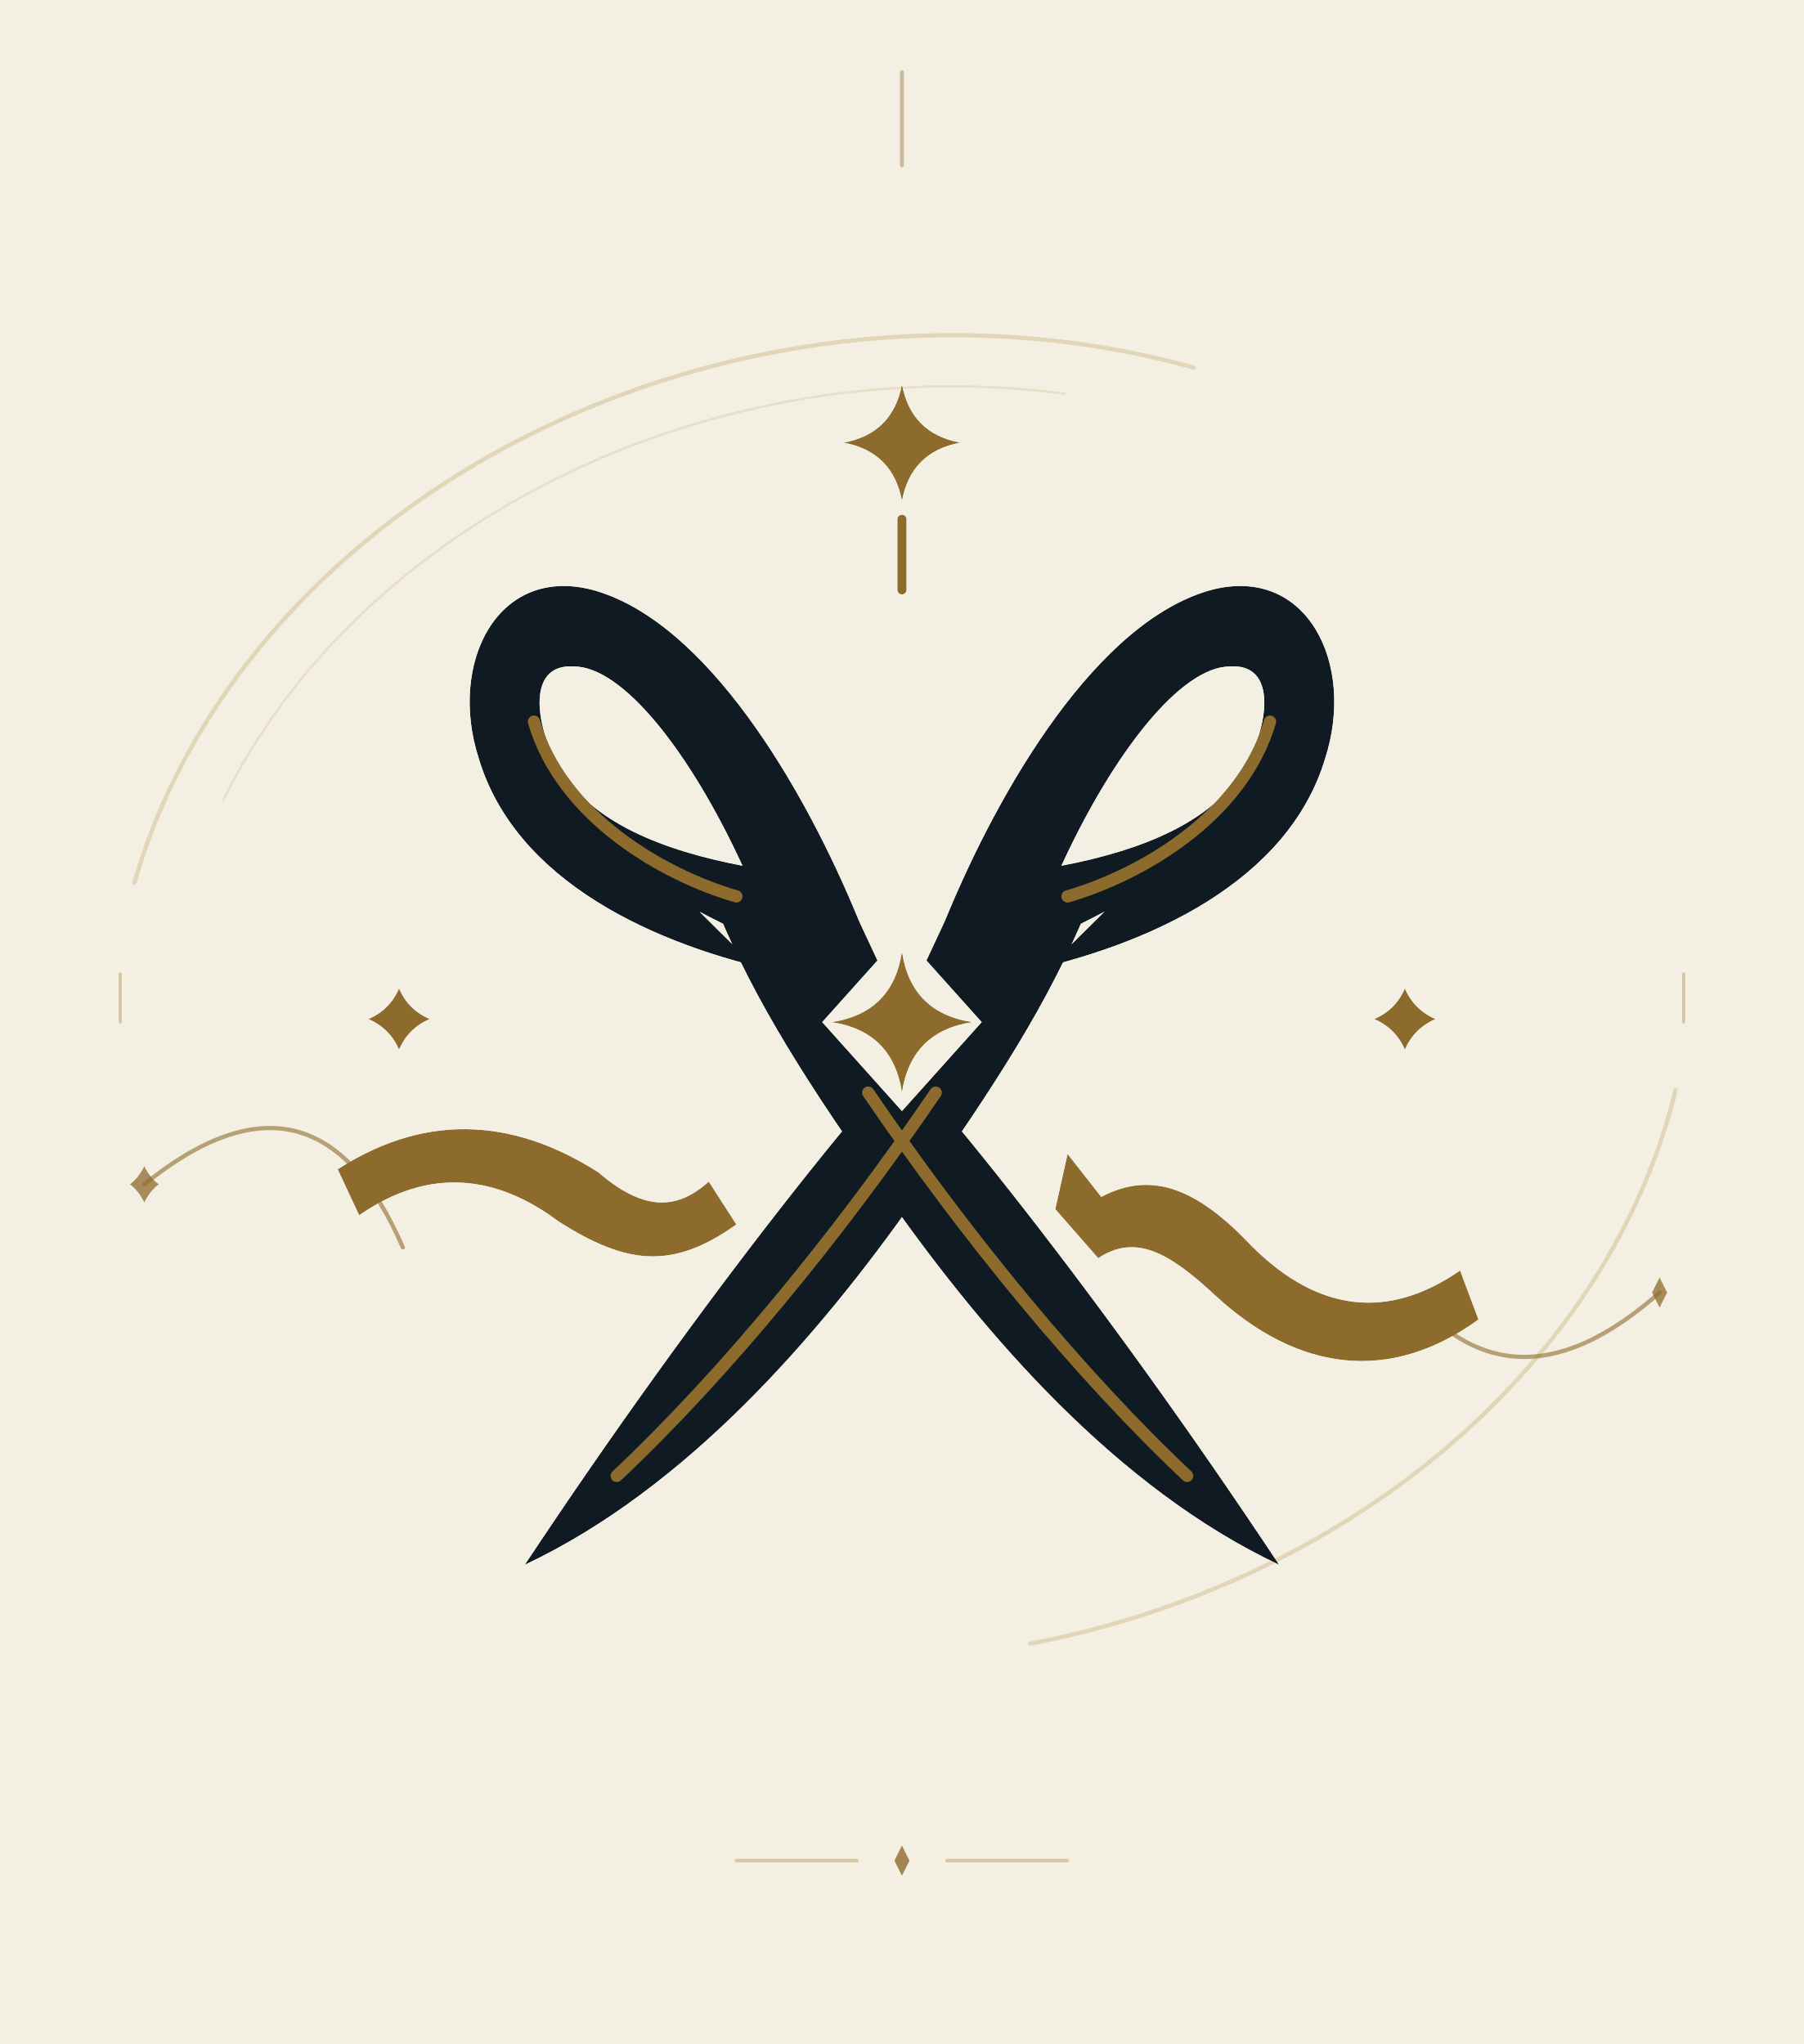
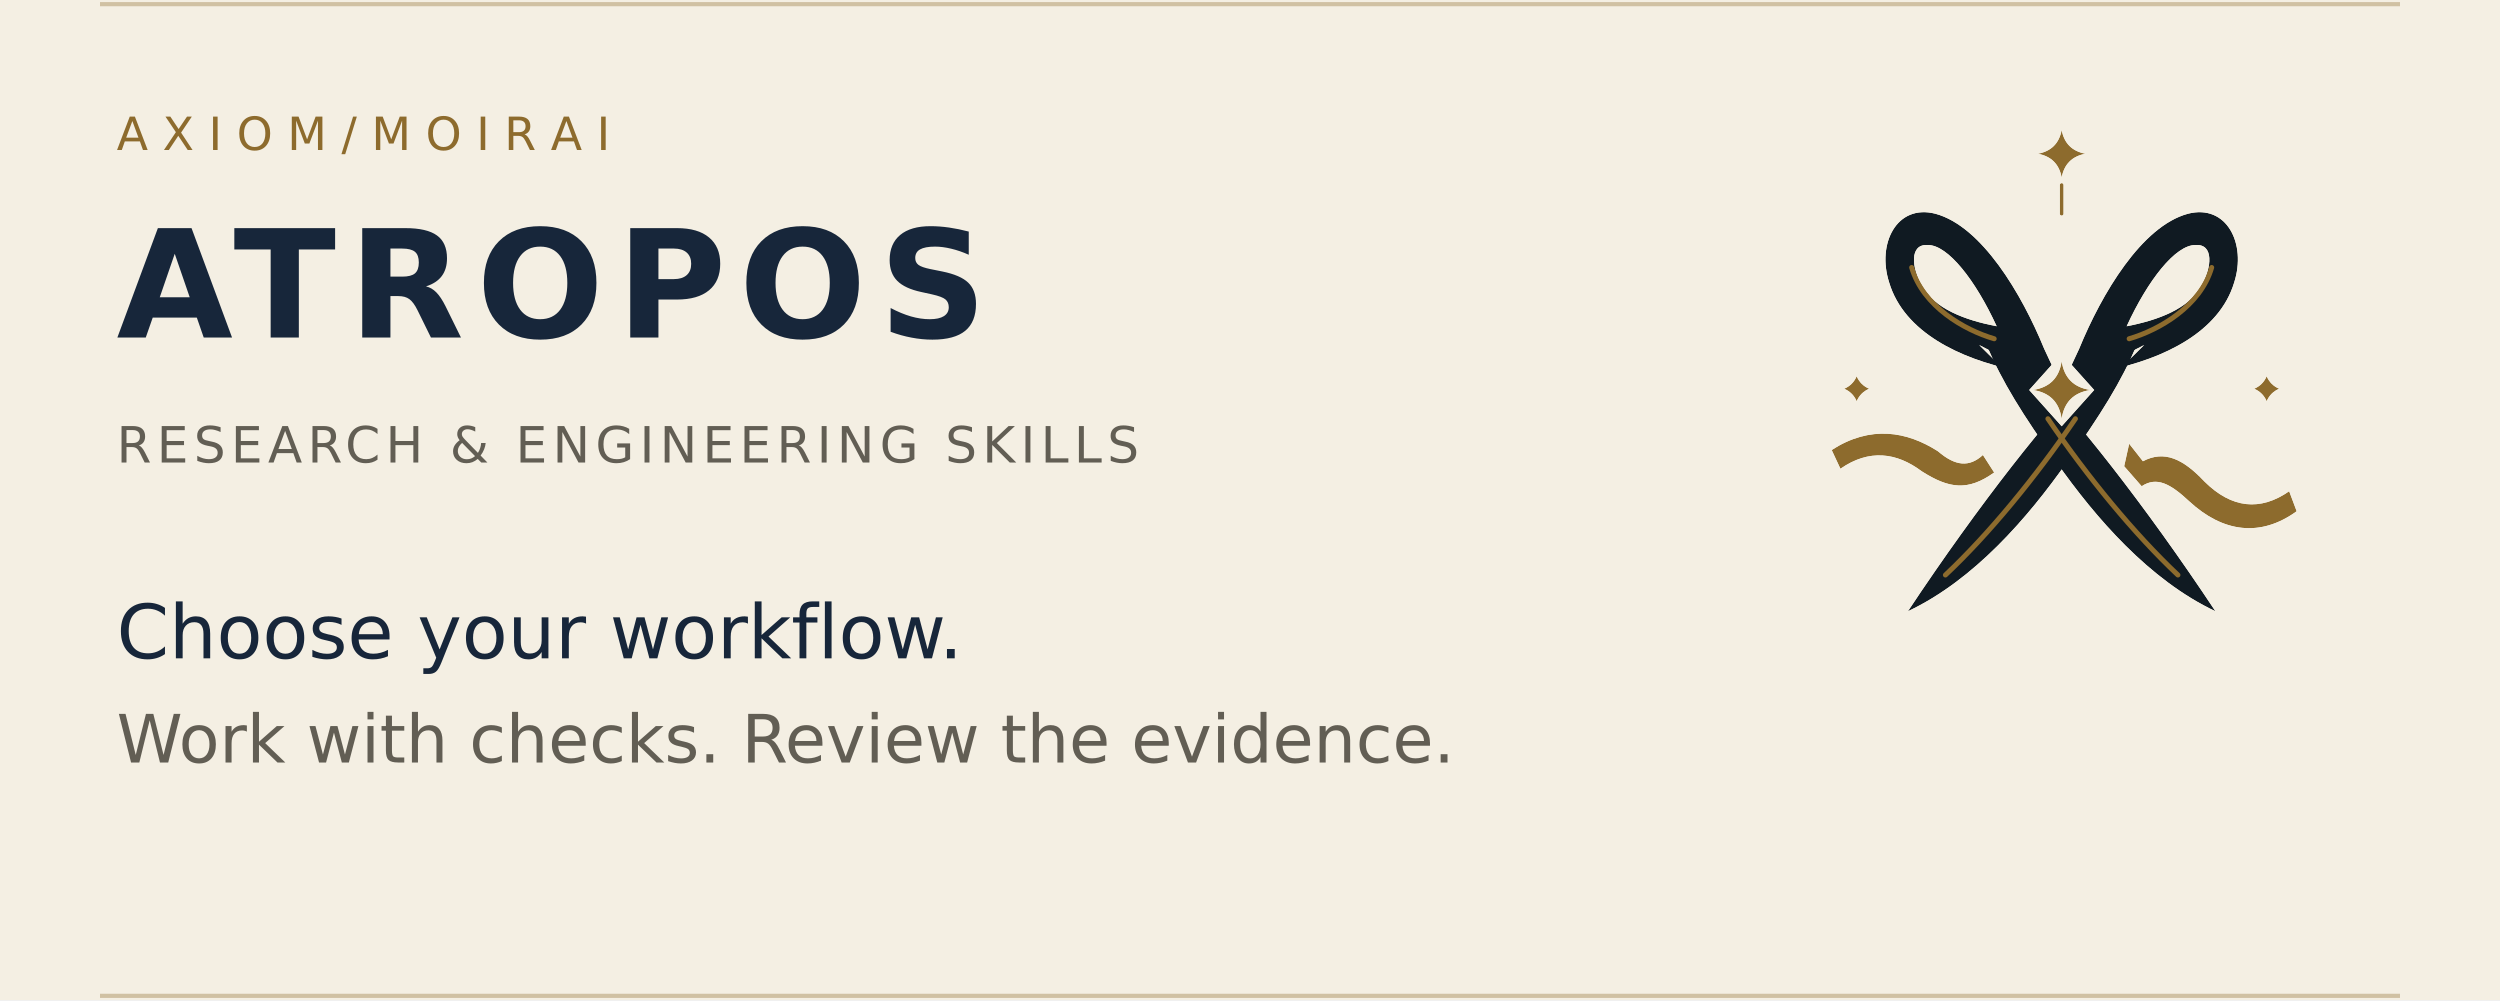
- <svg xmlns="http://www.w3.org/2000/svg" width="600" height="680" viewBox="0 0 600 680" role="img" aria-labelledby="title desc">
-   <rect id="background" width="600" height="680" fill="#f4efe3" />
-   <path d="M55.223 249.961A264 219 0 0 1 432.000 142.340" fill="none" stroke="#b89a58" stroke-width="1.4" stroke-opacity="0.3" stroke-linecap="round" stroke-linejoin="round" transform="rotate(-10 300.0 332)" />
-   <path d="M548.079 406.902A264 219 0 0 1 304.607 550.967" fill="none" stroke="#b89a58" stroke-width="1.4" stroke-opacity="0.3" stroke-linecap="round" stroke-linejoin="round" transform="rotate(-10 300.0 332)" />
-   <path d="M89.137 227.962A246 202 0 0 1 388.159 143.417" fill="none" stroke="#b89a58" stroke-width="0.8" stroke-opacity="0.18" stroke-linecap="round" stroke-linejoin="round" transform="rotate(-10 300.0 332)" />
-   <path d="M48.0 394Q105.0 348 134.0 415" fill="none" stroke="#8d6b2d" stroke-width="1.4" stroke-opacity="0.6" stroke-linecap="round" stroke-linejoin="round" />
-   <path d="M475.0 437Q508.0 469 552.0 430" fill="none" stroke="#8d6b2d" stroke-width="1.4" stroke-opacity="0.6" stroke-linecap="round" stroke-linejoin="round" />
-   <path d="M48.0 388Q50.0 392 52.8 394Q50.0 396 48.0 400Q46.0 396 43.2 394Q46.0 392 48.0 388Z" fill="#8d6b2d" fill-opacity="0.75" />
-   <path d="M552.0 425L554.5 430 552.0 435 549.5 430Z" fill="#8d6b2d" fill-opacity="0.75" />
-   <path d="M300.0 24V55" fill="none" stroke="#8d6b2d" stroke-width="1.3" stroke-opacity="0.4" stroke-linecap="round" stroke-linejoin="round" />
-   <path d="M40.0 324V340" fill="none" stroke="#b89a58" stroke-width="1" stroke-opacity="0.5" stroke-linecap="round" stroke-linejoin="round" />
-   <path d="M560.0 324V340" fill="none" stroke="#b89a58" stroke-width="1" stroke-opacity="0.5" stroke-linecap="round" stroke-linejoin="round" />
-   <g id="atropos-hero-placement" transform="translate(38.880 83) scale(1.02)">
+ <svg xmlns="http://www.w3.org/2000/svg" width="600" height="240" viewBox="0 0 600 240" role="img" aria-labelledby="title desc">
+   <rect width="600" height="240" fill="#f4efe3" />
+   <path d="M24 1H576 M24 239H576" stroke="#8d6b2d" stroke-opacity=".35" fill="none" />
+   <text x="28" y="36" fill="#8d6b2d" font-family="DejaVu Sans, Arial, sans-serif" font-size="11">A X I O M   /   M O I R A I</text>
+   <text x="28" y="81" fill="#17263a" font-family="DejaVu Sans, Arial, sans-serif" font-size="36" letter-spacing="3" font-weight="600">ATROPOS</text>
+   <text x="28" y="111" fill="#625e54" font-family="DejaVu Sans, Arial, sans-serif" font-size="12" letter-spacing="1.3">RESEARCH &amp; ENGINEERING SKILLS</text>
+   <text x="28" y="158" fill="#17263a" font-family="DejaVu Sans, Arial, sans-serif" font-size="18">Choose your workflow.</text>
+   <text x="28" y="183" fill="#625e54" font-family="DejaVu Sans, Arial, sans-serif" font-size="16">Work with checks. Review the evidence.</text>
+   <g id="atropos-hero-placement" transform="translate(418 18) scale(0.3)">
    <defs>
      <mask id="atropos-hero-alpha-cutouts" maskUnits="userSpaceOnUse" x="0" y="0" width="512" height="512">
        <g>
          <path d="M256 44 Q259 60 275 63 Q259 66 256 82 Q253 66 237 63 Q253 60 256 44Z" fill="#FFFFFF" />
          <path d="M256 88V111" fill="none" stroke="#FFFFFF" stroke-width="3" stroke-linecap="round" stroke-linejoin="round" />
          <path d="M218 236 C175 227 130 206 118 166 C108 135 124 103 155 111 C192 121 224 175 242 219 L256 249 L238 265 C222 247 206 232 190 216 C205 224 215 227 218 236Z M204 201 C187 164 165 136 149 136 C134 135 136 154 144 169 C155 187 178 196 204 201Z" fill="#FFFFFF" fill-rule="evenodd" />
          <path d="M294 236 C337 227 382 206 394 166 C404 135 388 103 357 111 C320 121 288 175 270 219 L256 249 L274 265 C290 247 306 232 322 216 C307 224 297 227 294 236Z M308 201 C325 164 347 136 363 136 C378 135 376 154 368 169 C357 187 334 196 308 201Z" fill="#FFFFFF" fill-rule="evenodd" />
          <path d="M232 239 C264 270 322 343 379 429 C326 404 283 354 252 310 C225 272 208 245 196 216Z" fill="#FFFFFF" />
          <path d="M280 239 C248 270 190 343 133 429 C186 404 229 354 260 310 C287 272 304 245 316 216Z" fill="#FFFFFF" />
          <path d="M245 275 C277 322 314 367 349 400" fill="none" stroke="#FFFFFF" stroke-width="4" stroke-linecap="round" stroke-linejoin="round" />
          <path d="M267 275 C235 322 198 367 163 400" fill="none" stroke="#FFFFFF" stroke-width="4" stroke-linecap="round" stroke-linejoin="round" />
          <path d="M136 154 C145 185 178 204 202 211M376 154C367 185 334 204 310 211" fill="none" stroke="#FFFFFF" stroke-width="4" stroke-linecap="round" stroke-linejoin="round" />
          <path d="M256 223L282 252 256 281 230 252Z" fill="#000000" />
          <path d="M256 229 Q259 249 279 252 Q259 255 256 275 Q253 255 233 252 Q253 249 256 229Z" fill="#FFFFFF" />
          <path d="M72 300 C103 280 132 285 157 301 C171 313 182 314 193 304 L202 318 C181 333 166 331 144 317 C124 302 102 299 79 315Z" fill="#FFFFFF" />
          <path d="M310 295 L321 309 C338 300 353 307 370 325 C392 347 415 349 438 333 L444 349 C415 370 385 366 358 341 C343 327 332 321 320 329 L306 313Z" fill="#FFFFFF" />
          <path d="M92 241 Q95 248 102 251 Q95 254 92 261 Q89 254 82 251 Q89 248 92 241Z" fill="#FFFFFF" />
          <path d="M420 241 Q423 248 430 251 Q423 254 420 261 Q417 254 410 251 Q417 248 420 241Z" fill="#FFFFFF" />
        </g>
      </mask>
    </defs>
    <g mask="url(#atropos-hero-alpha-cutouts)">
      <g id="atropos-hero-atropos-fate-instrument">
        <path d="M256 44 Q259 60 275 63 Q259 66 256 82 Q253 66 237 63 Q253 60 256 44Z" fill="#8d6b2d" />
        <path d="M256 88V111" fill="none" stroke="#8d6b2d" stroke-width="3" stroke-linecap="round" stroke-linejoin="round" />
        <path id="atropos-hero-western-shear-eye" d="M218 236 C175 227 130 206 118 166 C108 135 124 103 155 111 C192 121 224 175 242 219 L256 249 L238 265 C222 247 206 232 190 216 C205 224 215 227 218 236Z M204 201 C187 164 165 136 149 136 C134 135 136 154 144 169 C155 187 178 196 204 201Z" fill="#101a22" fill-rule="evenodd" />
        <path id="atropos-hero-eastern-shear-eye" d="M294 236 C337 227 382 206 394 166 C404 135 388 103 357 111 C320 121 288 175 270 219 L256 249 L274 265 C290 247 306 232 322 216 C307 224 297 227 294 236Z M308 201 C325 164 347 136 363 136 C378 135 376 154 368 169 C357 187 334 196 308 201Z" fill="#101a22" fill-rule="evenodd" />
        <path id="atropos-hero-eastern-blade" d="M232 239 C264 270 322 343 379 429 C326 404 283 354 252 310 C225 272 208 245 196 216Z" fill="#101a22" />
        <path id="atropos-hero-western-blade" d="M280 239 C248 270 190 343 133 429 C186 404 229 354 260 310 C287 272 304 245 316 216Z" fill="#101a22" />
        <path d="M245 275 C277 322 314 367 349 400" fill="none" stroke="#8d6b2d" stroke-width="4" stroke-linecap="round" stroke-linejoin="round" />
        <path d="M267 275 C235 322 198 367 163 400" fill="none" stroke="#8d6b2d" stroke-width="4" stroke-linecap="round" stroke-linejoin="round" />
        <path d="M136 154 C145 185 178 204 202 211M376 154C367 185 334 204 310 211" fill="none" stroke="#8d6b2d" stroke-width="4" stroke-linecap="round" stroke-linejoin="round" />
        <path d="M256 223L282 252 256 281 230 252Z" fill="#f4efe3" />
        <path d="M256 229 Q259 249 279 252 Q259 255 256 275 Q253 255 233 252 Q253 249 256 229Z" fill="#8d6b2d" />
        <path id="atropos-hero-held-thread" d="M72 300 C103 280 132 285 157 301 C171 313 182 314 193 304 L202 318 C181 333 166 331 144 317 C124 302 102 299 79 315Z" fill="#8d6b2d" />
        <path id="atropos-hero-released-thread" d="M310 295 L321 309 C338 300 353 307 370 325 C392 347 415 349 438 333 L444 349 C415 370 385 366 358 341 C343 327 332 321 320 329 L306 313Z" fill="#8d6b2d" />
        <path d="M92 241 Q95 248 102 251 Q95 254 92 261 Q89 254 82 251 Q89 248 92 241Z" fill="#8d6b2d" />
        <path d="M420 241 Q423 248 430 251 Q423 254 420 261 Q417 254 410 251 Q417 248 420 241Z" fill="#8d6b2d" />
      </g>
    </g>
  </g>
-   <path d="M245.0 619H285.0M315.0 619H355.0" fill="none" stroke="#b89a58" stroke-width="1.2" stroke-opacity="0.45" stroke-linecap="round" stroke-linejoin="round" />
-   <path d="M300.0 614L302.5 619 300.0 624 297.5 619Z" fill="#8d6b2d" fill-opacity="0.8" />
</svg>
